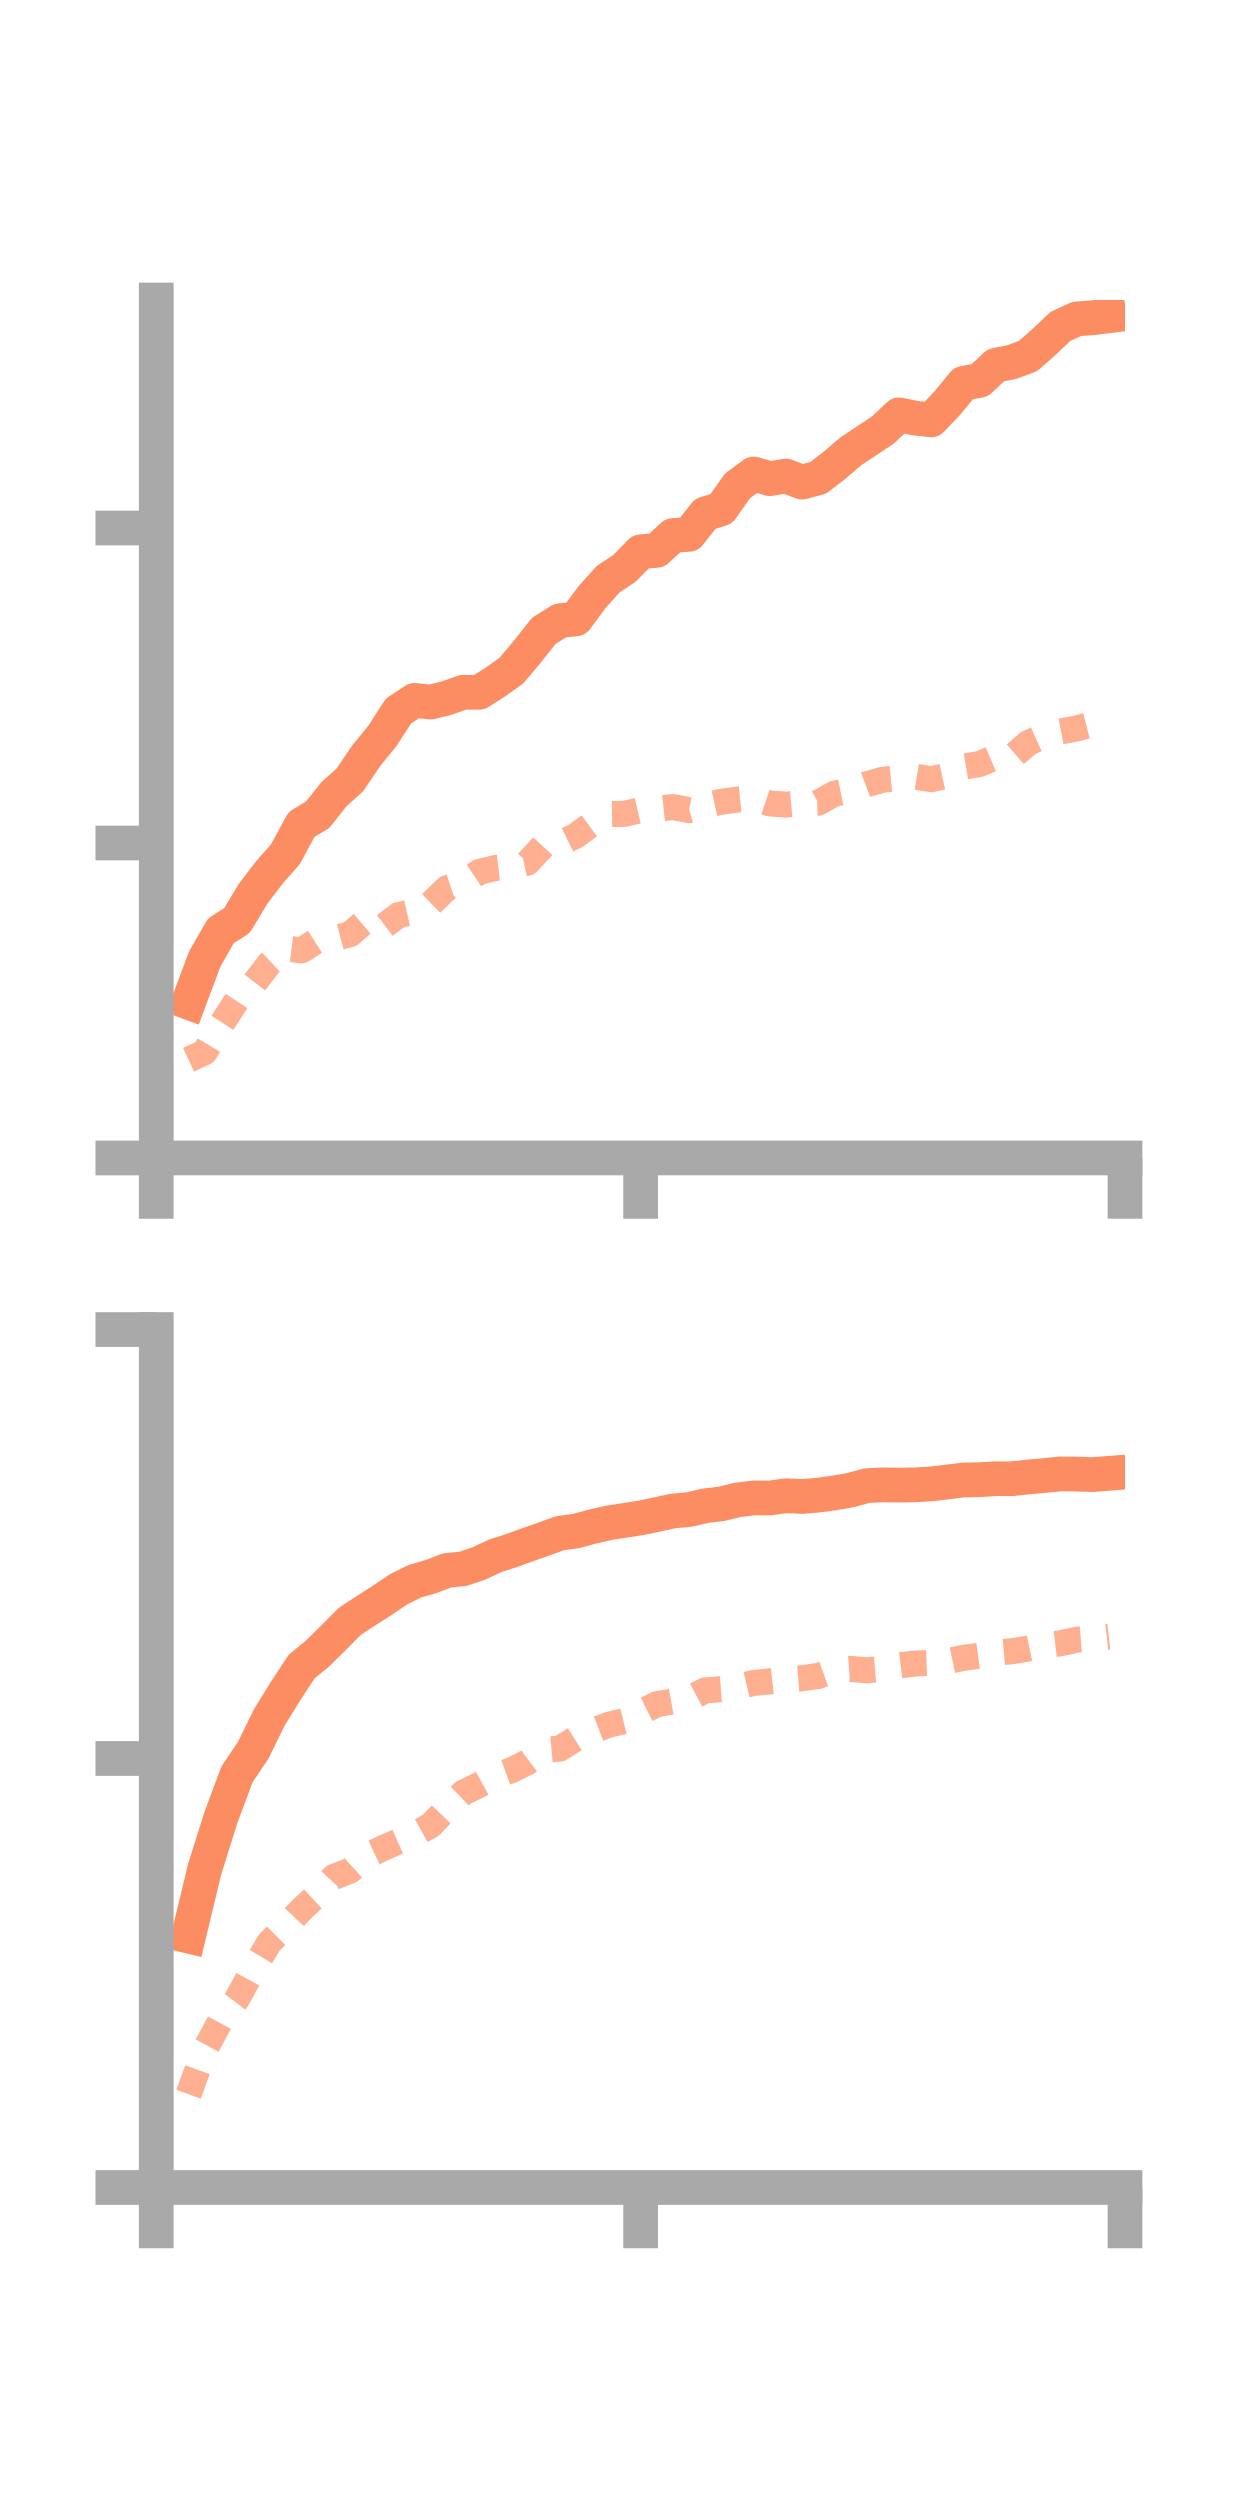
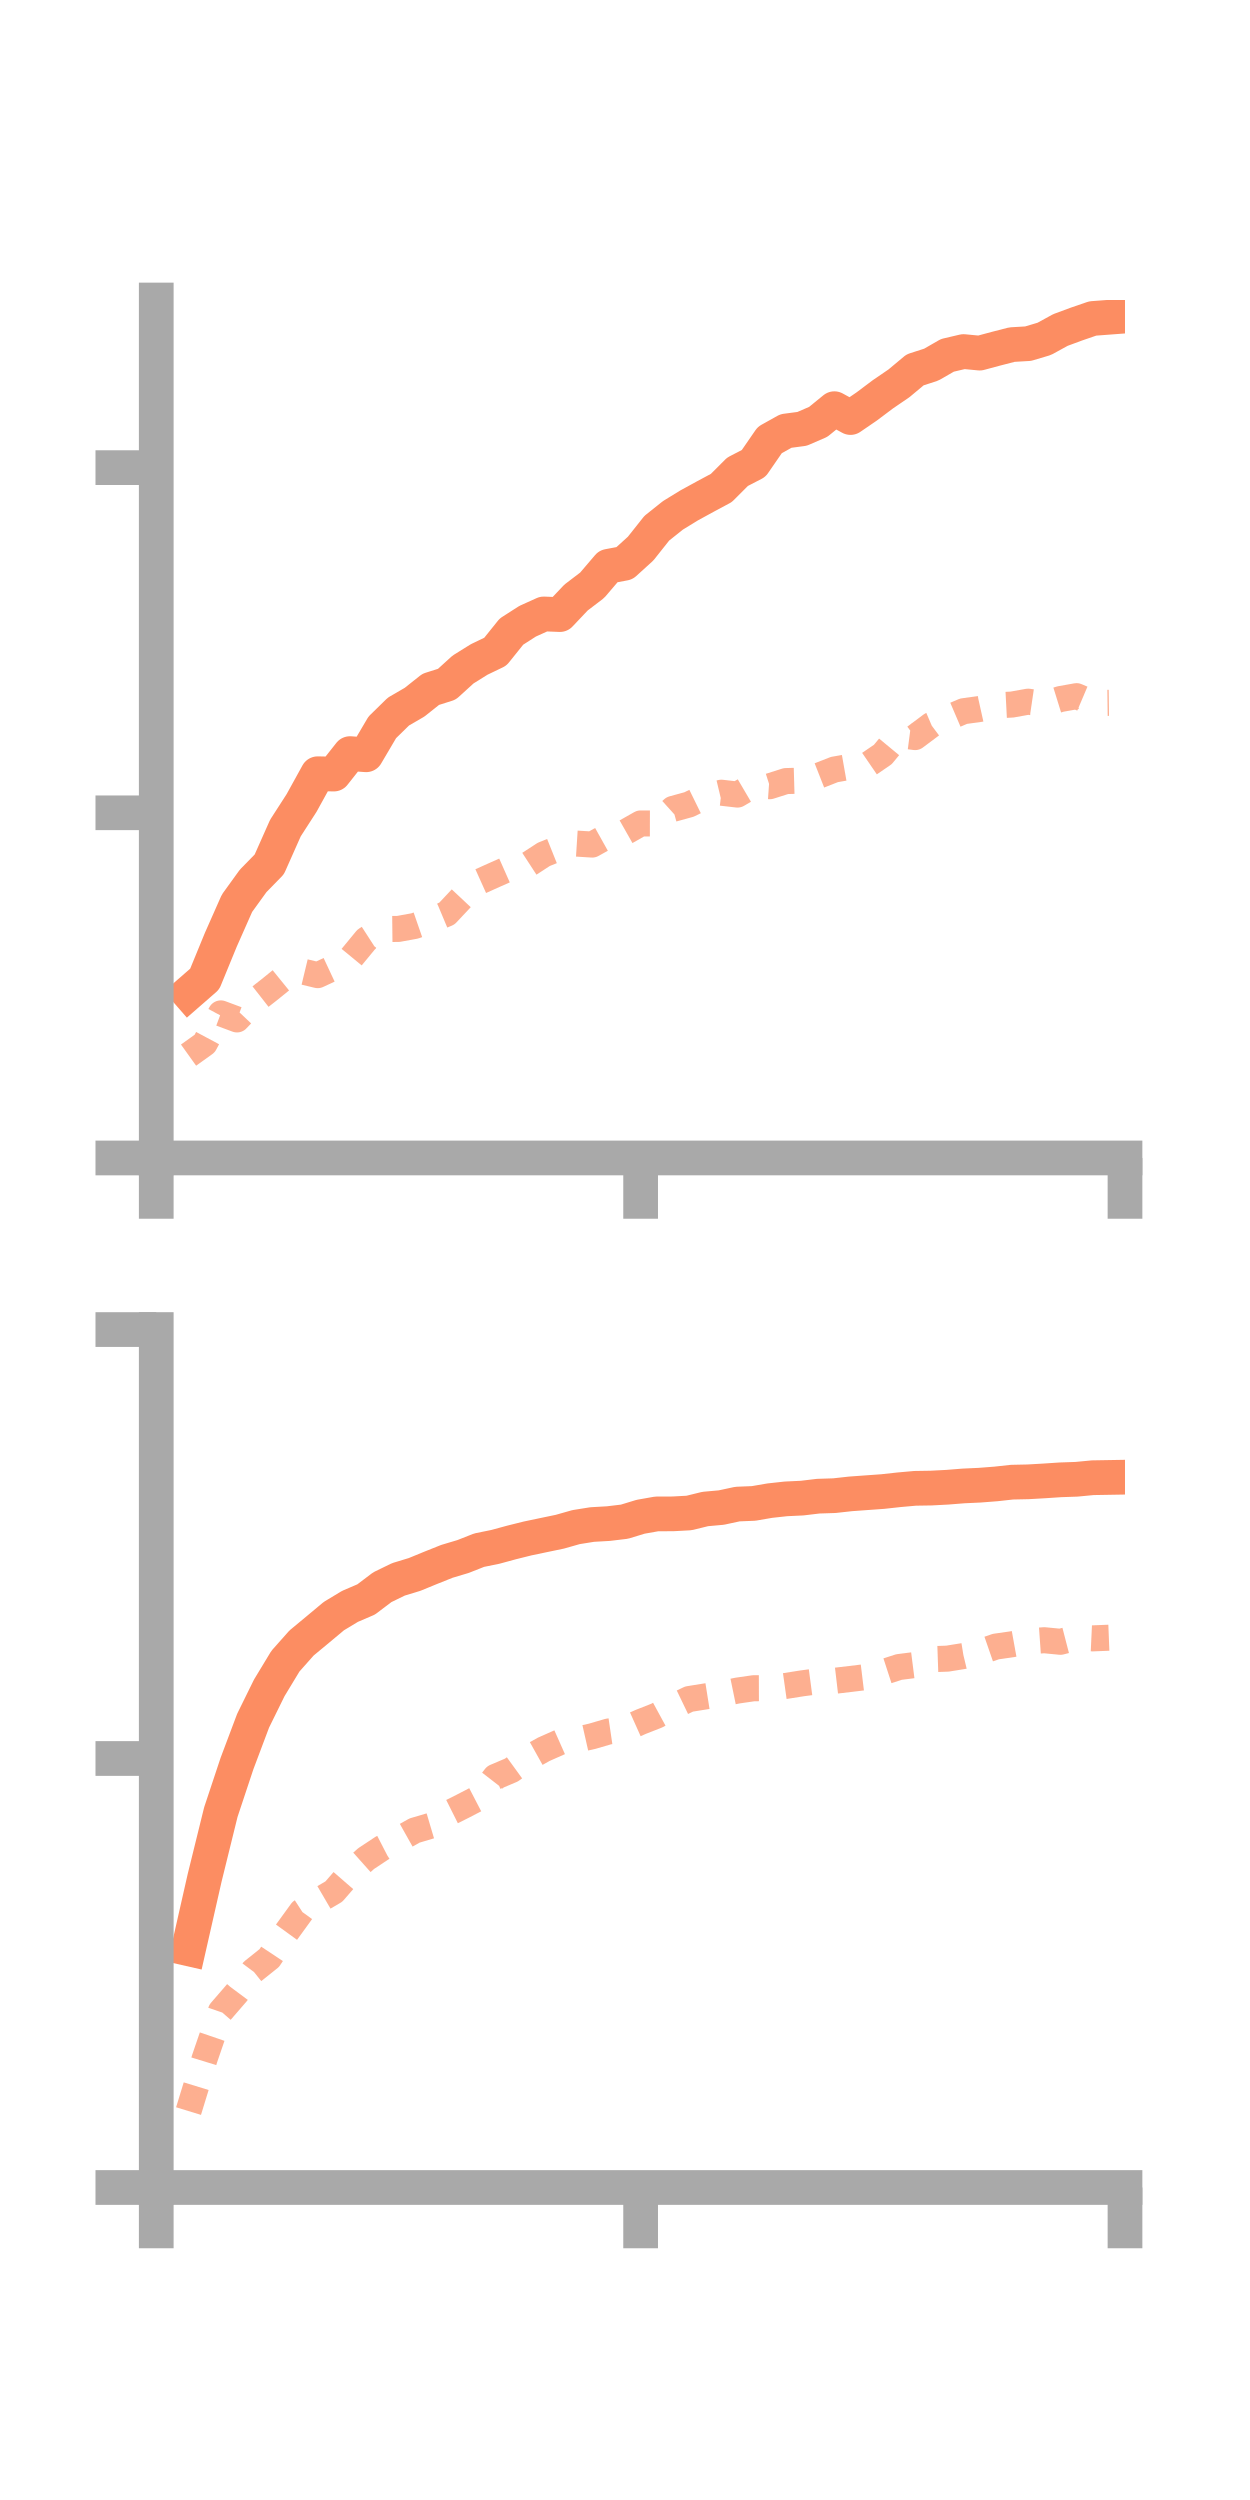
<svg xmlns="http://www.w3.org/2000/svg" xmlns:xlink="http://www.w3.org/1999/xlink" height="144pt" version="1.1" viewBox="0 0 72 144" width="72pt">
  <defs>
    <style type="text/css">
*{stroke-linecap:butt;stroke-linejoin:round;}
  </style>
  </defs>
  <g id="figure_1">
    <g id="patch_1">
      <path d="M 0 144  L 72 144  L 72 0  L 0 0  z " style="fill:none;" />
    </g>
    <g id="axes_1">
      <g id="patch_2">
        <path d="M 9 66.698  L 64.8 66.698  L 64.8 17.28  L 9 17.28  z " style="fill:none;" />
      </g>
      <g id="matplotlib.axis_1">
        <g id="xtick_1">
          <g id="line2d_1">
            <defs>
-               <path d="M 0 0  L 0 3.5  " id="m1847223d20" style="stroke:#a9a9a9;stroke-width:2;" />
+               <path d="M 0 0  L 0 3.5  " id="mb3dd3c7798" style="stroke:#a9a9a9;stroke-width:2;" />
            </defs>
            <g>
-               <use style="fill:#a9a9a9;stroke:#a9a9a9;stroke-width:2;" x="9" xlink:href="#m1847223d20" y="66.698" />
+               <use style="fill:#a9a9a9;stroke:#a9a9a9;stroke-width:2;" x="9" xlink:href="#mb3dd3c7798" y="66.698" />
            </g>
          </g>
        </g>
        <g id="xtick_2">
          <g id="line2d_2">
            <g>
-               <use style="fill:#a9a9a9;stroke:#a9a9a9;stroke-width:2;" x="36.9" xlink:href="#m1847223d20" y="66.698" />
+               <use style="fill:#a9a9a9;stroke:#a9a9a9;stroke-width:2;" x="36.9" xlink:href="#mb3dd3c7798" y="66.698" />
            </g>
          </g>
        </g>
        <g id="xtick_3">
          <g id="line2d_3">
            <g>
-               <use style="fill:#a9a9a9;stroke:#a9a9a9;stroke-width:2;" x="64.8" xlink:href="#m1847223d20" y="66.698" />
+               <use style="fill:#a9a9a9;stroke:#a9a9a9;stroke-width:2;" x="64.8" xlink:href="#mb3dd3c7798" y="66.698" />
            </g>
          </g>
        </g>
      </g>
      <g id="matplotlib.axis_2">
        <g id="ytick_1">
          <g id="line2d_4">
            <defs>
-               <path d="M 0 0  L -3.5 0  " id="m501cf92507" style="stroke:#a9a9a9;stroke-width:2;" />
+               <path d="M 0 0  L -3.5 0  " id="m3427e49e5a" style="stroke:#a9a9a9;stroke-width:2;" />
            </defs>
            <g>
-               <use style="fill:#a9a9a9;stroke:#a9a9a9;stroke-width:2;" x="9" xlink:href="#m501cf92507" y="66.698" />
+               <use style="fill:#a9a9a9;stroke:#a9a9a9;stroke-width:2;" x="9" xlink:href="#m3427e49e5a" y="66.698" />
            </g>
          </g>
        </g>
        <g id="ytick_2">
          <g id="line2d_5">
            <g>
-               <use style="fill:#a9a9a9;stroke:#a9a9a9;stroke-width:2;" x="9" xlink:href="#m501cf92507" y="48.557" />
+               <use style="fill:#a9a9a9;stroke:#a9a9a9;stroke-width:2;" x="9" xlink:href="#m3427e49e5a" y="46.817" />
            </g>
          </g>
        </g>
        <g id="ytick_3">
          <g id="line2d_6">
            <g>
-               <use style="fill:#a9a9a9;stroke:#a9a9a9;stroke-width:2;" x="9" xlink:href="#m501cf92507" y="30.416" />
+               <use style="fill:#a9a9a9;stroke:#a9a9a9;stroke-width:2;" x="9" xlink:href="#m3427e49e5a" y="26.935" />
            </g>
          </g>
        </g>
      </g>
      <g id="line2d_7">
-         <path clip-path="url(#p1bfc676b02)" d="M 10.86 57.735  L 11.79 55.247  L 12.72 53.616  L 13.65 53.023  L 14.58 51.478  L 15.51 50.257  L 16.44 49.203  L 17.37 47.487  L 18.3 46.926  L 19.23 45.753  L 20.16 44.913  L 21.09 43.535  L 22.02 42.397  L 22.95 40.955  L 23.88 40.341  L 24.81 40.441  L 25.74 40.205  L 26.67 39.878  L 27.6 39.878  L 28.53 39.286  L 29.46 38.624  L 30.39 37.517  L 31.32 36.338  L 32.25 35.756  L 33.18 35.644  L 34.11 34.383  L 35.04 33.351  L 35.97 32.737  L 36.9 31.785  L 37.83 31.698  L 38.76 30.846  L 39.69 30.777  L 40.62 29.598  L 41.55 29.308  L 42.48 27.986  L 43.41 27.303  L 44.34 27.572  L 45.27 27.422  L 46.2 27.769  L 47.13 27.522  L 48.06 26.808  L 48.99 26.008  L 49.92 25.388  L 50.85 24.771  L 51.78 23.896  L 52.71 24.085  L 53.64 24.187  L 54.57 23.214  L 55.5 22.078  L 56.43 21.91  L 57.36 21.039  L 58.29 20.854  L 59.22 20.505  L 60.15 19.683  L 61.08 18.802  L 62.01 18.372  L 62.94 18.302  L 63.87 18.187  " style="fill:none;stroke:#fc8d62;stroke-linecap:square;stroke-width:2;" />
+         <path clip-path="url(#peab1d6b524)" d="M 10.86 57.205  L 11.79 56.394  L 12.72 54.129  L 13.65 52.028  L 14.58 50.741  L 15.51 49.789  L 16.44 47.696  L 17.37 46.253  L 18.3 44.567  L 19.23 44.586  L 20.16 43.408  L 21.09 43.475  L 22.02 41.896  L 22.95 40.986  L 23.88 40.446  L 24.81 39.706  L 25.74 39.411  L 26.67 38.565  L 27.6 37.985  L 28.53 37.538  L 29.46 36.38  L 30.39 35.783  L 31.32 35.363  L 32.25 35.4  L 33.18 34.418  L 34.11 33.709  L 35.04 32.619  L 35.97 32.444  L 36.9 31.6  L 37.83 30.427  L 38.76 29.685  L 39.69 29.114  L 40.62 28.605  L 41.55 28.106  L 42.48 27.175  L 43.41 26.693  L 44.34 25.344  L 45.27 24.825  L 46.2 24.702  L 47.13 24.299  L 48.06 23.541  L 48.99 24.05  L 49.92 23.414  L 50.85 22.715  L 51.78 22.08  L 52.71 21.303  L 53.64 21.003  L 54.57 20.468  L 55.5 20.25  L 56.43 20.339  L 57.36 20.089  L 58.29 19.849  L 59.22 19.795  L 60.15 19.518  L 61.08 19.008  L 62.01 18.664  L 62.94 18.344  L 63.87 18.274  " style="fill:none;stroke:#fc8d62;stroke-linecap:square;stroke-width:2;" />
      </g>
      <g id="line2d_8">
-         <path clip-path="url(#p1bfc676b02)" d="M 10.86 61.04  L 11.79 60.607  L 12.72 59.049  L 13.65 57.619  L 14.58 56.71  L 15.51 55.505  L 16.44 54.629  L 17.37 54.741  L 18.3 54.151  L 19.23 54.053  L 20.16 53.81  L 21.09 53.015  L 22.02 53.419  L 22.95 52.71  L 23.88 52.507  L 24.81 52.058  L 25.74 51.161  L 26.67 50.848  L 27.6 50.225  L 28.53 50  L 29.46 49.898  L 30.39 49.688  L 31.32 48.684  L 32.25 48.589  L 33.18 48.132  L 34.11 47.446  L 35.04 46.895  L 35.97 46.878  L 36.9 46.661  L 37.83 46.585  L 38.76 46.487  L 39.69 46.663  L 40.62 46.386  L 41.55 46.182  L 42.48 46.056  L 43.41 45.966  L 44.34 46.278  L 45.27 46.346  L 46.2 46.264  L 47.13 46.237  L 48.06 45.718  L 48.99 45.523  L 49.92 45.173  L 50.85 44.913  L 51.78 44.821  L 52.71 44.73  L 53.64 44.883  L 54.57 44.678  L 55.5 44.164  L 56.43 44.005  L 57.36 43.605  L 58.29 43.611  L 59.22 42.8  L 60.15 42.379  L 61.08 42.135  L 62.01 41.958  L 62.94 41.714  L 63.87 41.701  " style="fill:none;stroke:#fc8d62;stroke-dasharray:1.5,1.5;stroke-dashoffset:0;stroke-opacity:0.7;stroke-width:1.5;" />
+         <path clip-path="url(#peab1d6b524)" d="M 10.86 60.775  L 11.79 60.109  L 12.72 58.372  L 13.65 58.719  L 14.58 57.737  L 15.51 57.009  L 16.44 56.255  L 17.37 55.945  L 18.3 56.168  L 19.23 55.734  L 20.16 55.247  L 21.09 54.116  L 22.02 53.515  L 22.95 53.505  L 23.88 53.336  L 24.81 53.014  L 25.74 52.623  L 26.67 51.632  L 27.6 50.793  L 28.53 50.375  L 29.46 49.963  L 30.39 49.818  L 31.32 49.213  L 32.25 48.84  L 33.18 48.588  L 34.11 48.647  L 35.04 48.128  L 35.97 47.958  L 36.9 47.431  L 37.83 47.433  L 38.76 46.594  L 39.69 46.338  L 40.62 45.882  L 41.55 45.66  L 42.48 45.767  L 43.41 45.221  L 44.34 45.286  L 45.27 44.99  L 46.2 44.964  L 47.13 44.69  L 48.06 44.325  L 48.99 44.161  L 49.92 44.095  L 50.85 43.459  L 51.78 42.335  L 52.71 42.456  L 53.64 41.76  L 54.57 41.363  L 55.5 40.966  L 56.43 40.838  L 57.36 40.631  L 58.29 40.583  L 59.22 40.416  L 60.15 40.553  L 61.08 40.265  L 62.01 40.099  L 62.94 40.494  L 63.87 40.483  " style="fill:none;stroke:#fc8d62;stroke-dasharray:1.5,1.5;stroke-dashoffset:0;stroke-opacity:0.7;stroke-width:1.5;" />
      </g>
      <g id="patch_3">
        <path d="M 9 66.698  L 9 17.28  " style="fill:none;stroke:#a9a9a9;stroke-linecap:square;stroke-linejoin:miter;stroke-width:2;" />
      </g>
      <g id="patch_4">
        <path d="M 64.8 66.698  L 64.8 17.28  " style="fill:none;" />
      </g>
      <g id="patch_5">
        <path d="M 9 66.698  L 64.8 66.698  " style="fill:none;stroke:#a9a9a9;stroke-linecap:square;stroke-linejoin:miter;stroke-width:2;" />
      </g>
      <g id="patch_6">
        <path d="M 9 17.28  L 64.8 17.28  " style="fill:none;" />
      </g>
    </g>
    <g id="axes_2">
      <g id="patch_7">
        <path d="M 9 126  L 64.8 126  L 64.8 76.582  L 9 76.582  z " style="fill:none;" />
      </g>
      <g id="matplotlib.axis_3">
        <g id="xtick_4">
          <g id="line2d_9">
            <g>
-               <use style="fill:#a9a9a9;stroke:#a9a9a9;stroke-width:2;" x="9" xlink:href="#m1847223d20" y="126" />
+               <use style="fill:#a9a9a9;stroke:#a9a9a9;stroke-width:2;" x="9" xlink:href="#mb3dd3c7798" y="126" />
            </g>
          </g>
        </g>
        <g id="xtick_5">
          <g id="line2d_10">
            <g>
-               <use style="fill:#a9a9a9;stroke:#a9a9a9;stroke-width:2;" x="36.9" xlink:href="#m1847223d20" y="126" />
+               <use style="fill:#a9a9a9;stroke:#a9a9a9;stroke-width:2;" x="36.9" xlink:href="#mb3dd3c7798" y="126" />
            </g>
          </g>
        </g>
        <g id="xtick_6">
          <g id="line2d_11">
            <g>
-               <use style="fill:#a9a9a9;stroke:#a9a9a9;stroke-width:2;" x="64.8" xlink:href="#m1847223d20" y="126" />
+               <use style="fill:#a9a9a9;stroke:#a9a9a9;stroke-width:2;" x="64.8" xlink:href="#mb3dd3c7798" y="126" />
            </g>
          </g>
        </g>
      </g>
      <g id="matplotlib.axis_4">
        <g id="ytick_4">
          <g id="line2d_12">
            <g>
-               <use style="fill:#a9a9a9;stroke:#a9a9a9;stroke-width:2;" x="9" xlink:href="#m501cf92507" y="126" />
+               <use style="fill:#a9a9a9;stroke:#a9a9a9;stroke-width:2;" x="9" xlink:href="#m3427e49e5a" y="126" />
            </g>
          </g>
        </g>
        <g id="ytick_5">
          <g id="line2d_13">
            <g>
-               <use style="fill:#a9a9a9;stroke:#a9a9a9;stroke-width:2;" x="9" xlink:href="#m501cf92507" y="101.291" />
+               <use style="fill:#a9a9a9;stroke:#a9a9a9;stroke-width:2;" x="9" xlink:href="#m3427e49e5a" y="101.291" />
            </g>
          </g>
        </g>
        <g id="ytick_6">
          <g id="line2d_14">
            <g>
-               <use style="fill:#a9a9a9;stroke:#a9a9a9;stroke-width:2;" x="9" xlink:href="#m501cf92507" y="76.582" />
+               <use style="fill:#a9a9a9;stroke:#a9a9a9;stroke-width:2;" x="9" xlink:href="#m3427e49e5a" y="76.582" />
            </g>
          </g>
        </g>
      </g>
      <g id="line2d_15">
-         <path clip-path="url(#p9a44bf88c3)" d="M 10.86 111.519  L 11.79 107.656  L 12.72 104.699  L 13.65 102.205  L 14.58 100.825  L 15.51 98.926  L 16.44 97.42  L 17.37 96  L 18.3 95.232  L 19.23 94.318  L 20.16 93.379  L 21.09 92.771  L 22.02 92.178  L 22.95 91.545  L 23.88 91.084  L 24.81 90.816  L 25.74 90.457  L 26.67 90.364  L 27.6 90.049  L 28.53 89.611  L 29.46 89.315  L 30.39 88.977  L 31.32 88.65  L 32.25 88.313  L 33.18 88.187  L 34.11 87.935  L 35.04 87.72  L 35.97 87.575  L 36.9 87.433  L 37.83 87.238  L 38.76 87.033  L 39.69 86.949  L 40.62 86.733  L 41.55 86.62  L 42.48 86.398  L 43.41 86.28  L 44.34 86.285  L 45.27 86.154  L 46.2 86.198  L 47.13 86.118  L 48.06 85.992  L 48.99 85.831  L 49.92 85.572  L 50.85 85.53  L 51.78 85.543  L 52.71 85.527  L 53.64 85.473  L 54.57 85.363  L 55.5 85.246  L 56.43 85.23  L 57.36 85.175  L 58.29 85.175  L 59.22 85.073  L 60.15 84.992  L 61.08 84.898  L 62.01 84.907  L 62.94 84.938  L 63.87 84.864  " style="fill:none;stroke:#fc8d62;stroke-linecap:square;stroke-width:2;" />
+         <path clip-path="url(#p7645f19980)" d="M 10.86 112.249  L 11.79 108.151  L 12.72 104.38  L 13.65 101.581  L 14.58 99.11  L 15.51 97.221  L 16.44 95.684  L 17.37 94.636  L 18.3 93.865  L 19.23 93.088  L 20.16 92.527  L 21.09 92.128  L 22.02 91.424  L 22.95 90.971  L 23.88 90.688  L 24.81 90.306  L 25.74 89.934  L 26.67 89.656  L 27.6 89.289  L 28.53 89.1  L 29.46 88.847  L 30.39 88.615  L 31.32 88.42  L 32.25 88.226  L 33.18 87.962  L 34.11 87.813  L 35.04 87.76  L 35.97 87.649  L 36.9 87.365  L 37.83 87.201  L 38.76 87.198  L 39.69 87.148  L 40.62 86.919  L 41.55 86.835  L 42.48 86.635  L 43.41 86.597  L 44.34 86.437  L 45.27 86.335  L 46.2 86.291  L 47.13 86.18  L 48.06 86.15  L 48.99 86.047  L 49.92 85.98  L 50.85 85.913  L 51.78 85.811  L 52.71 85.728  L 53.64 85.713  L 54.57 85.664  L 55.5 85.59  L 56.43 85.547  L 57.36 85.475  L 58.29 85.373  L 59.22 85.353  L 60.15 85.3  L 61.08 85.238  L 62.01 85.206  L 62.94 85.117  L 63.87 85.101  " style="fill:none;stroke:#fc8d62;stroke-linecap:square;stroke-width:2;" />
      </g>
      <g id="line2d_16">
-         <path clip-path="url(#p9a44bf88c3)" d="M 10.86 120.627  L 11.79 118.084  L 12.72 116.366  L 13.65 115.146  L 14.58 113.449  L 15.51 111.892  L 16.44 110.968  L 17.37 109.982  L 18.3 109.124  L 19.23 108.11  L 20.16 107.755  L 21.09 106.912  L 22.02 106.474  L 22.95 106.061  L 23.88 105.654  L 24.81 105.14  L 25.74 104.161  L 26.67 103.271  L 27.6 102.809  L 28.53 102.298  L 29.46 101.964  L 30.39 101.504  L 31.32 100.804  L 32.25 100.718  L 33.18 100.132  L 34.11 99.712  L 35.04 99.353  L 35.97 99.128  L 36.9 98.628  L 37.83 98.165  L 38.76 97.997  L 39.69 97.856  L 40.62 97.365  L 41.55 97.298  L 42.48 97.157  L 43.41 96.937  L 44.34 96.846  L 45.27 96.742  L 46.2 96.669  L 47.13 96.532  L 48.06 96.2  L 48.99 96.13  L 49.92 96.208  L 50.85 96.13  L 51.78 95.933  L 52.71 95.817  L 53.64 95.785  L 54.57 95.686  L 55.5 95.492  L 56.43 95.368  L 57.36 95.192  L 58.29 95.111  L 59.22 94.958  L 60.15 94.767  L 61.08 94.655  L 62.01 94.45  L 62.94 94.378  L 63.87 94.274  " style="fill:none;stroke:#fc8d62;stroke-dasharray:1.5,1.5;stroke-dashoffset:0;stroke-opacity:0.7;stroke-width:1.5;" />
+         <path clip-path="url(#p7645f19980)" d="M 10.86 121.598  L 11.79 118.565  L 12.72 115.851  L 13.65 114.775  L 14.58 113.526  L 15.51 112.783  L 16.44 111.381  L 17.37 110.099  L 18.3 109.498  L 19.23 108.955  L 20.16 107.883  L 21.09 107.054  L 22.02 106.439  L 22.95 105.96  L 23.88 105.438  L 24.81 105.162  L 25.74 104.496  L 26.67 104.03  L 27.6 103.548  L 28.53 102.349  L 29.46 101.954  L 30.39 101.279  L 31.32 100.76  L 32.25 100.347  L 33.18 100.219  L 34.11 100.009  L 35.04 99.737  L 35.97 99.6  L 36.9 99.184  L 37.83 98.818  L 38.76 98.312  L 39.69 97.865  L 40.62 97.716  L 41.55 97.568  L 42.48 97.377  L 43.41 97.242  L 44.34 97.239  L 45.27 97.108  L 46.2 96.961  L 47.13 96.838  L 48.06 96.816  L 48.99 96.707  L 49.92 96.594  L 50.85 96.323  L 51.78 96.021  L 52.71 95.903  L 53.64 95.57  L 54.57 95.538  L 55.5 95.388  L 56.43 95.165  L 57.36 94.843  L 58.29 94.71  L 59.22 94.542  L 60.15 94.477  L 61.08 94.567  L 62.01 94.327  L 62.94 94.37  L 63.87 94.333  " style="fill:none;stroke:#fc8d62;stroke-dasharray:1.5,1.5;stroke-dashoffset:0;stroke-opacity:0.7;stroke-width:1.5;" />
      </g>
      <g id="patch_8">
        <path d="M 9 126  L 9 76.582  " style="fill:none;stroke:#a9a9a9;stroke-linecap:square;stroke-linejoin:miter;stroke-width:2;" />
      </g>
      <g id="patch_9">
        <path d="M 64.8 126  L 64.8 76.582  " style="fill:none;" />
      </g>
      <g id="patch_10">
        <path d="M 9 126  L 64.8 126  " style="fill:none;stroke:#a9a9a9;stroke-linecap:square;stroke-linejoin:miter;stroke-width:2;" />
      </g>
      <g id="patch_11">
        <path d="M 9 76.582  L 64.8 76.582  " style="fill:none;" />
      </g>
    </g>
  </g>
  <defs>
-     <clipPath id="p1bfc676b02">
+     <clipPath id="peab1d6b524">
      <rect height="49.418" width="55.8" x="9" y="17.28" />
    </clipPath>
-     <clipPath id="p9a44bf88c3">
+     <clipPath id="p7645f19980">
      <rect height="49.418" width="55.8" x="9" y="76.582" />
    </clipPath>
  </defs>
</svg>
